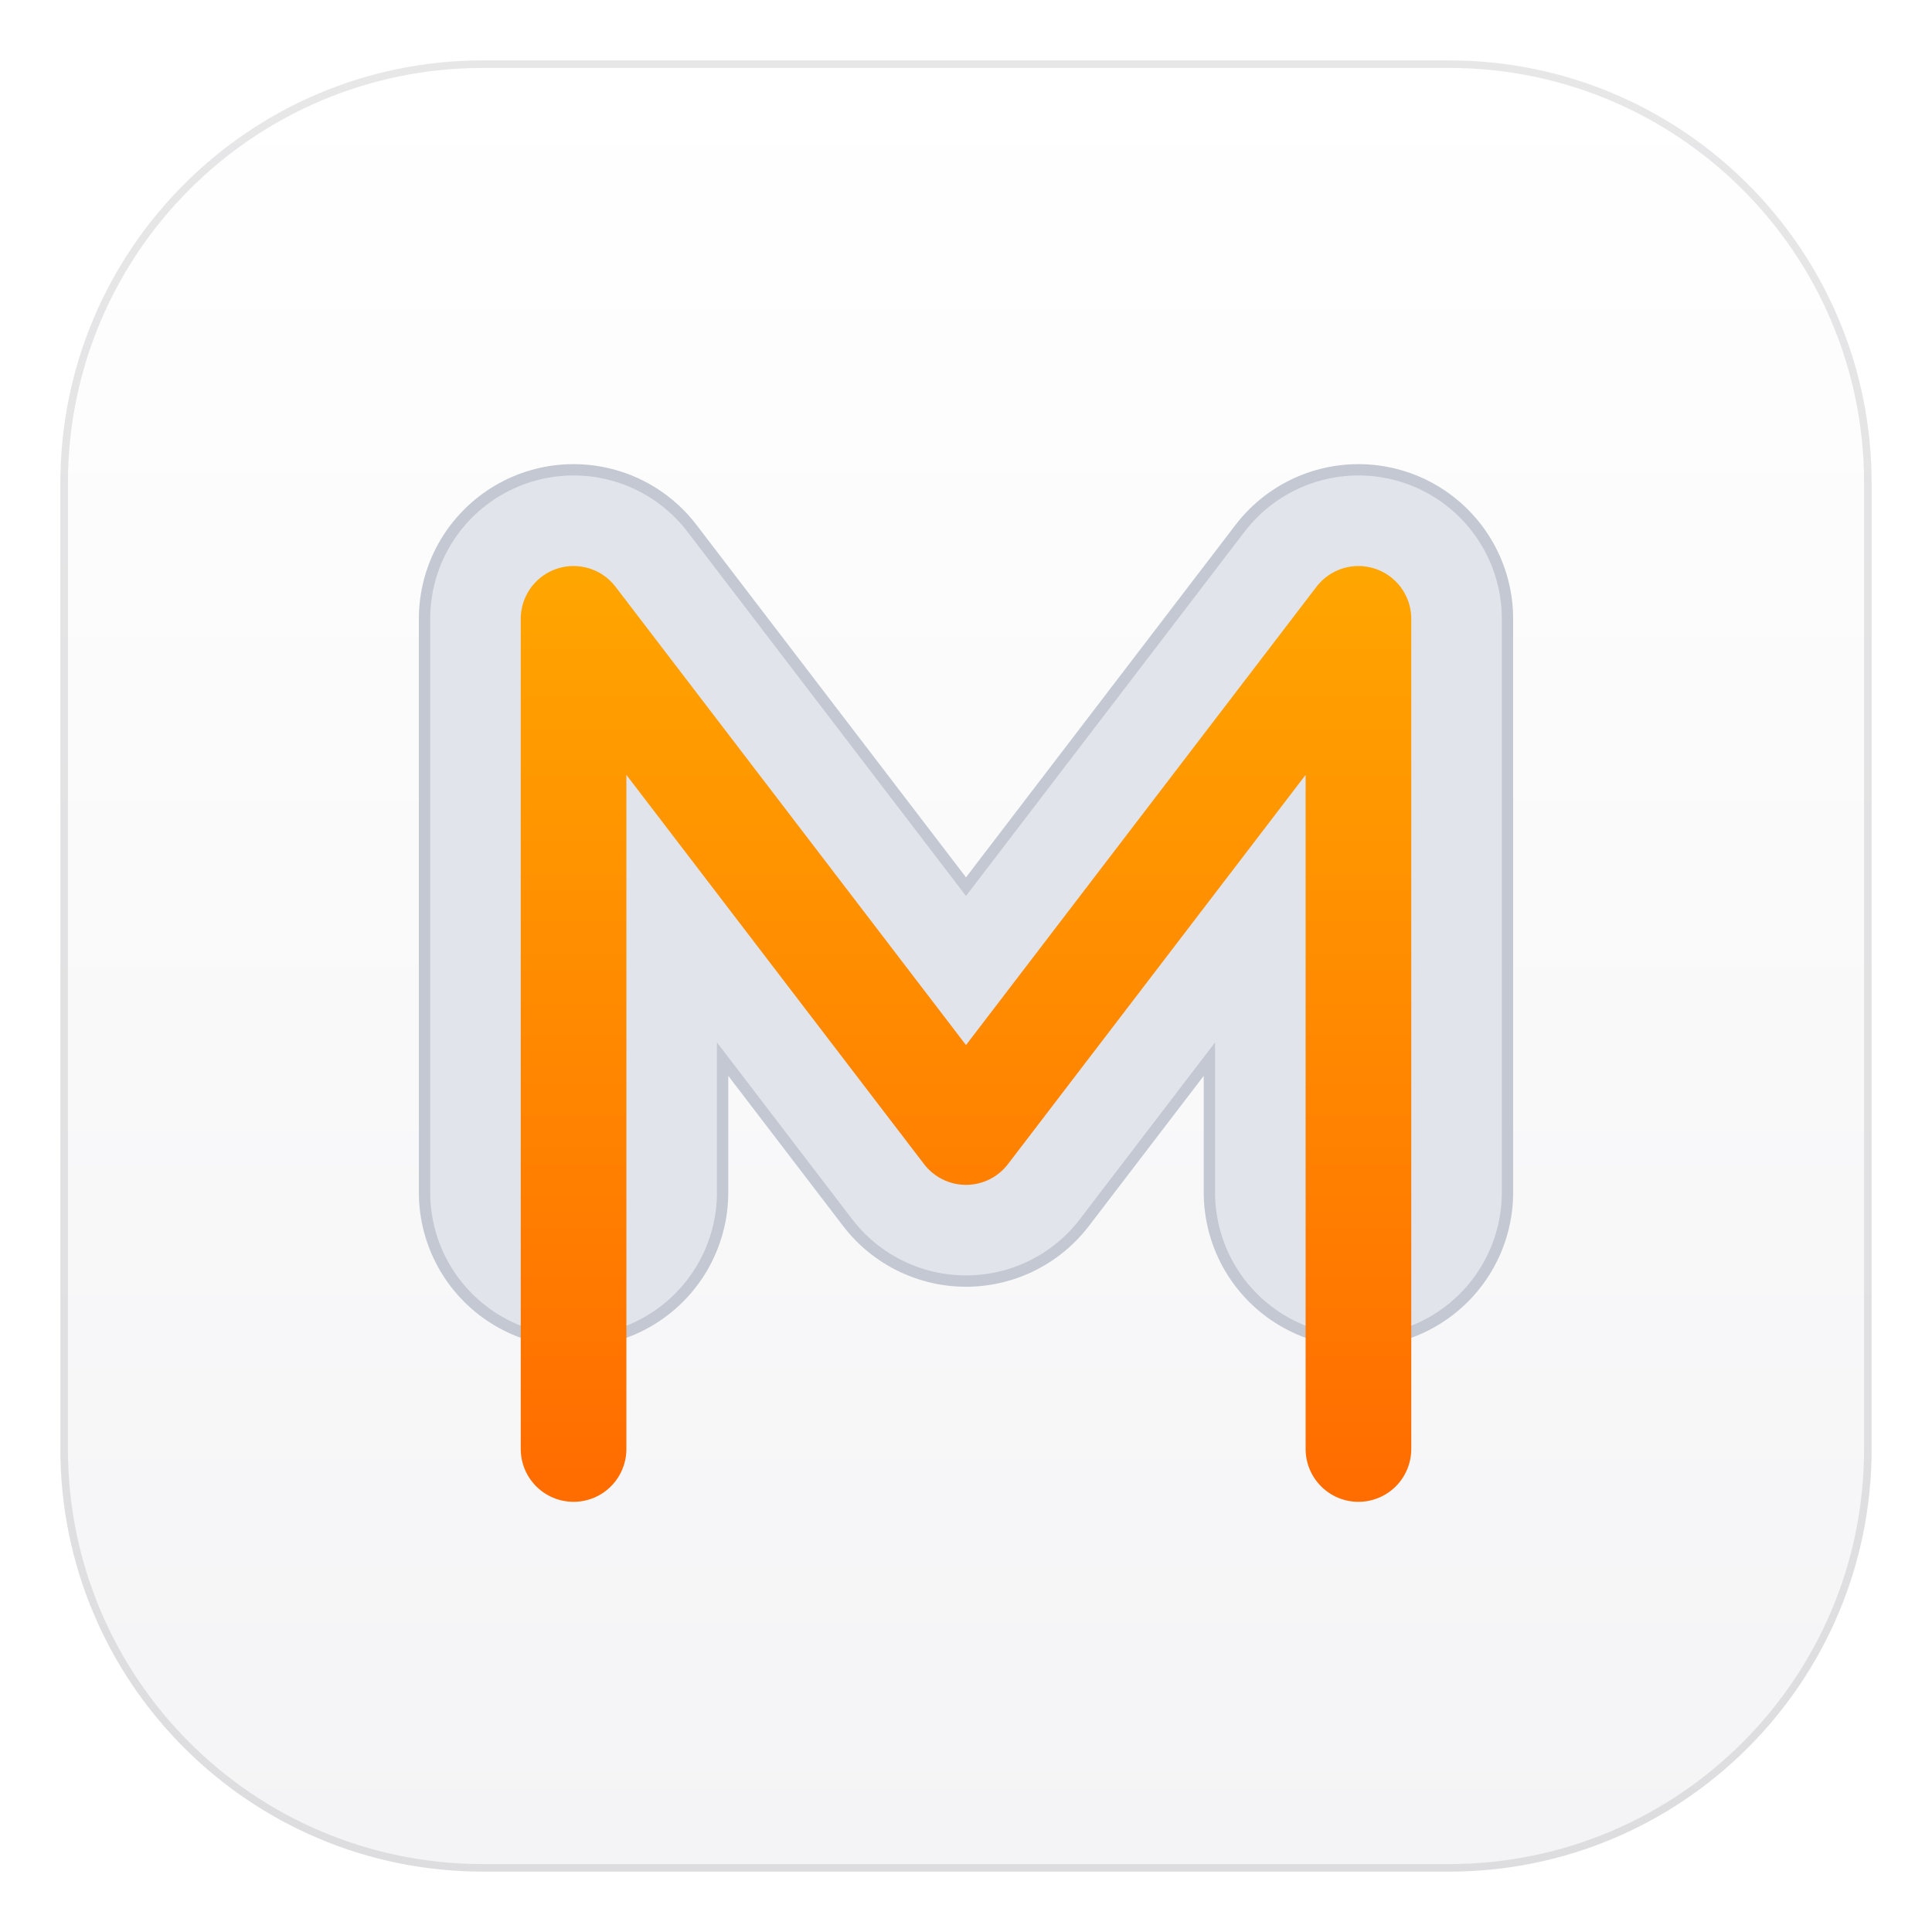
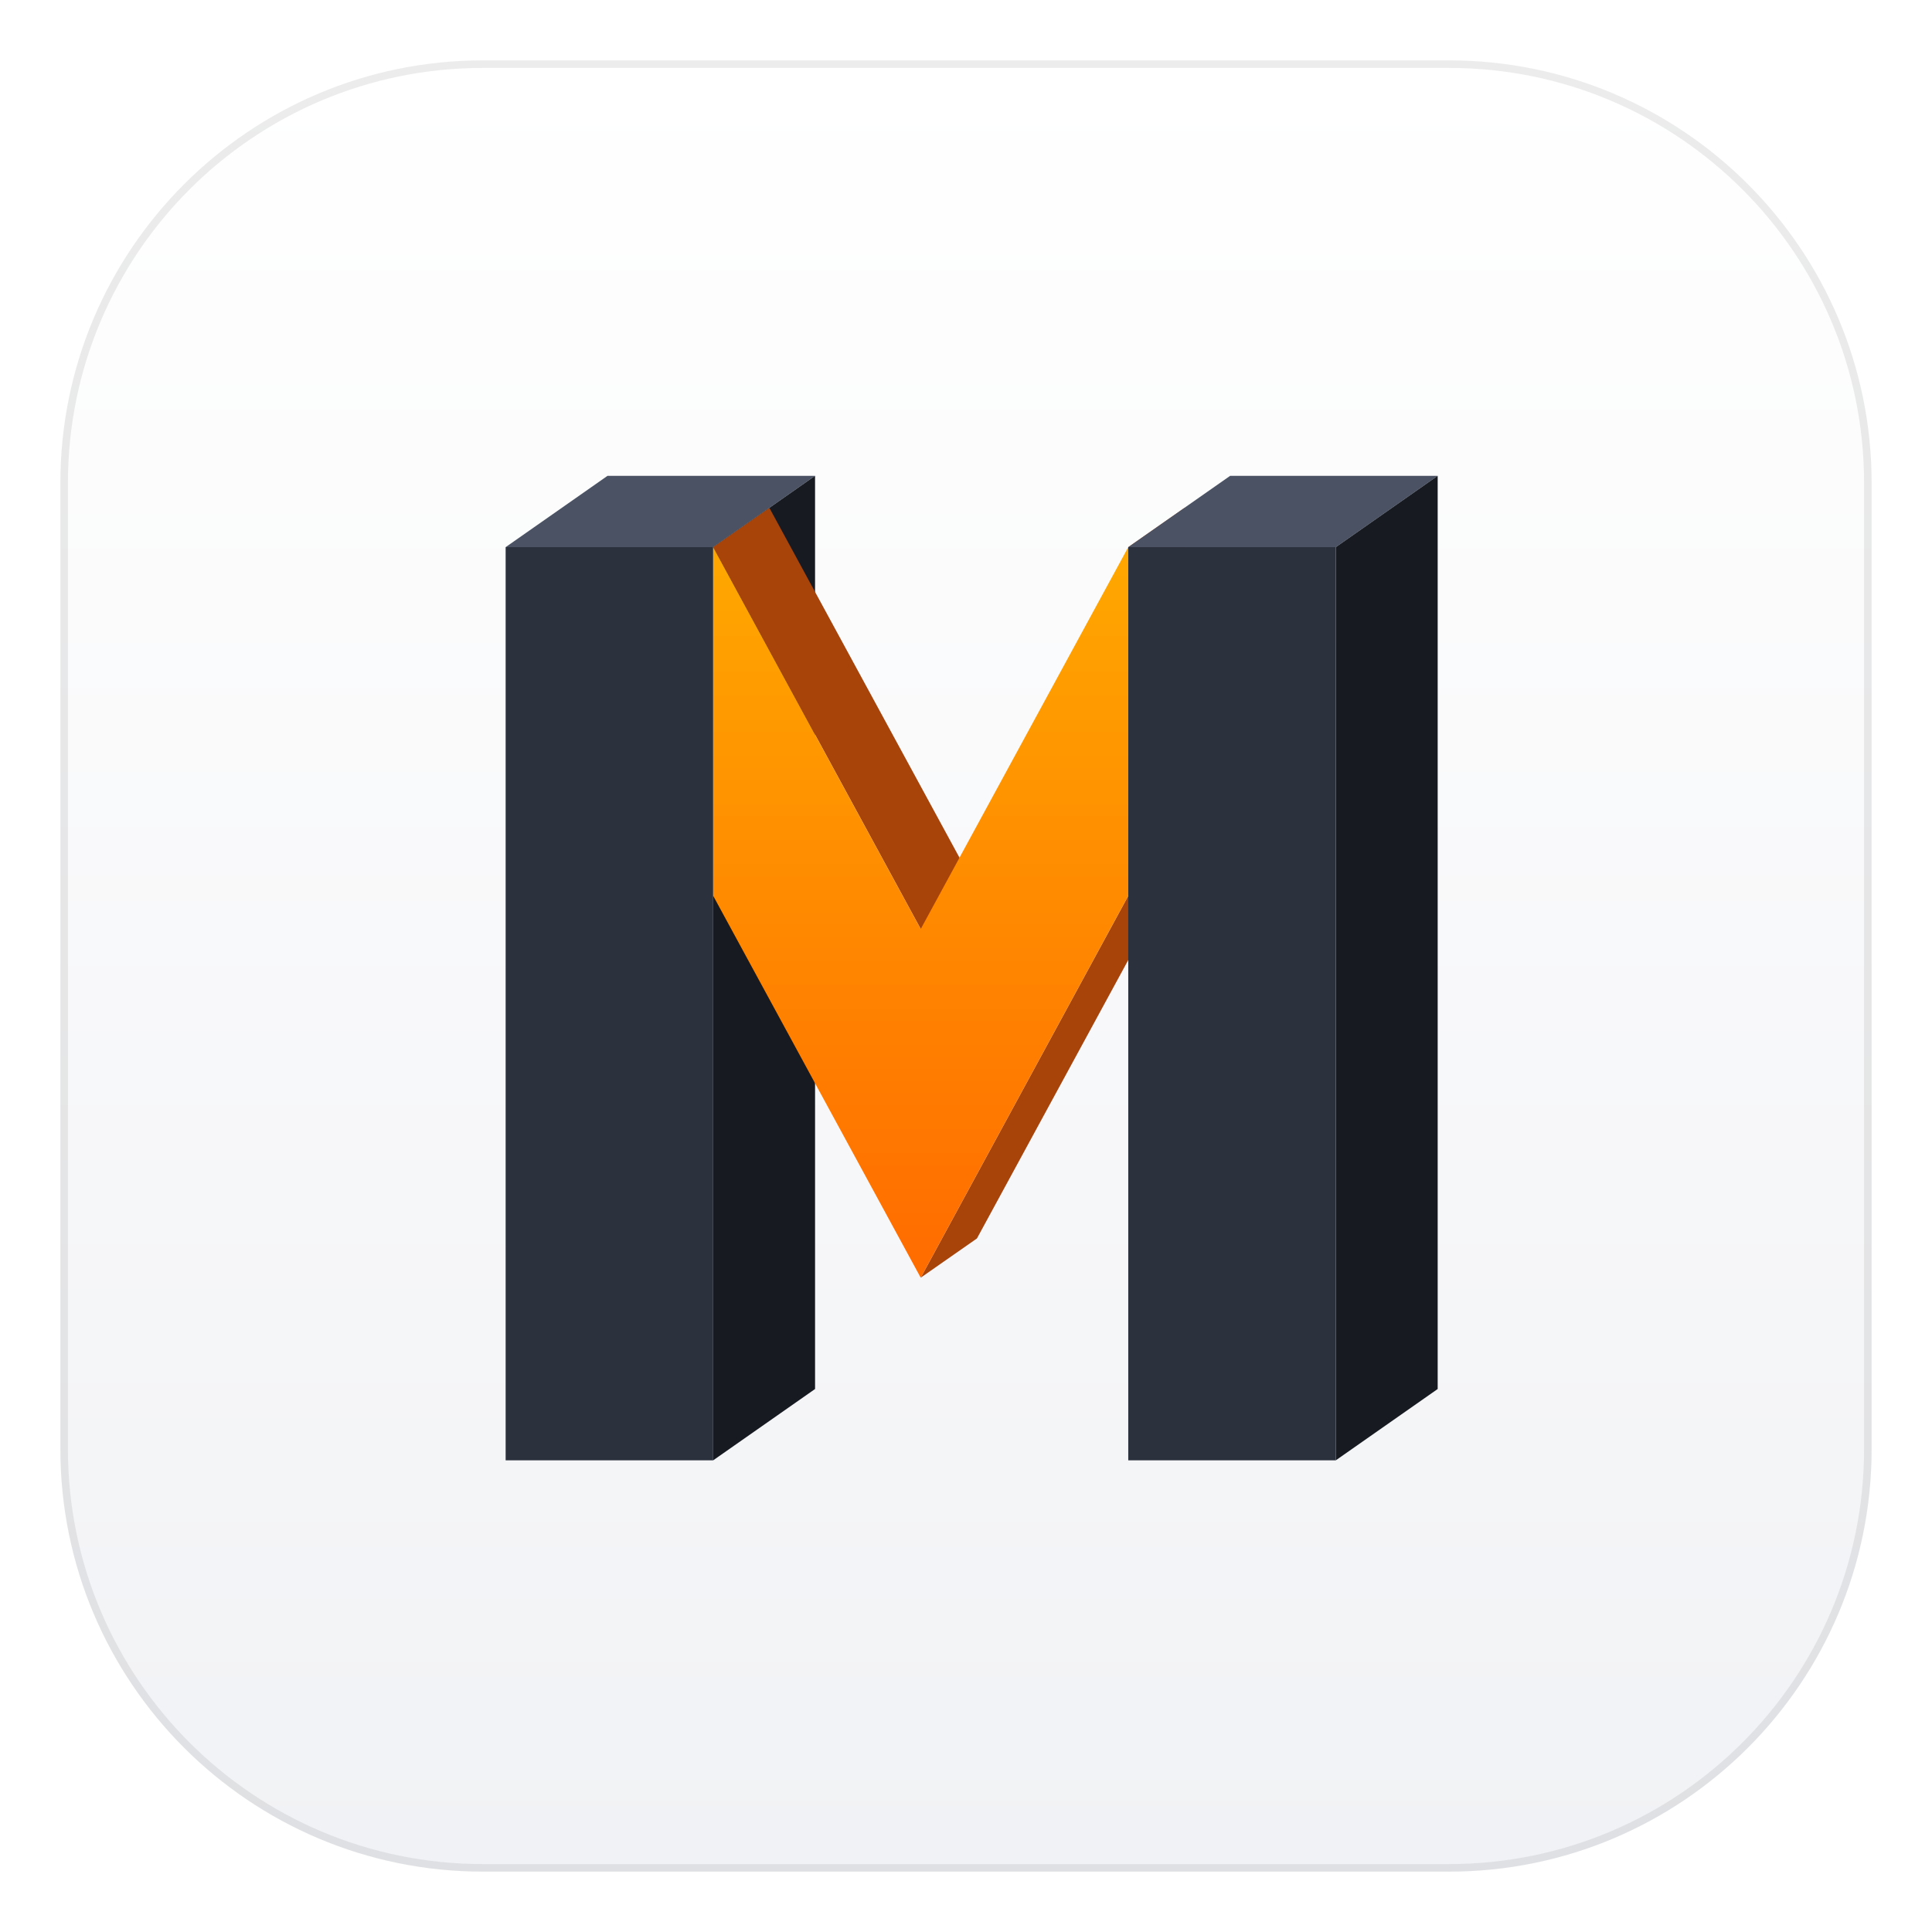
<svg xmlns="http://www.w3.org/2000/svg" viewBox="0 0 512 512" width="512" height="512">
  <defs>
    <linearGradient id="fondo" x1="0" y1="0" x2="0" y2="1">
      <stop offset="0" stop-color="#FFFFFF" />
-       <stop offset="1" stop-color="#F4F4F6" />
+       <stop offset="1" stop-color="#F1F2F5" />
    </linearGradient>
-     <linearGradient id="traza" x1="0" y1="140" x2="0" y2="400" gradientUnits="userSpaceOnUse">
+     <linearGradient id="puente" x1="0" y1="0" x2="0" y2="1">
      <stop offset="0" stop-color="#FFA800" />
      <stop offset="1" stop-color="#FF6B00" />
    </linearGradient>
  </defs>
  <rect x="16" y="16" width="480" height="480" rx="112" fill="url(#fondo)" />
-   <rect x="17" y="17" width="478" height="478" rx="111" fill="none" stroke="#0F1115" stroke-opacity=".10" stroke-width="2" />
-   <g fill="none" stroke-linecap="round" stroke-linejoin="round">
-     <path d="M152 316V164L256 300 360 164V316" stroke="#C3C8D2" stroke-width="82" />
-     <path d="M152 316V164L256 300 360 164V316" stroke="#E1E4EA" stroke-width="76" />
-     <path d="M152 384V164L256 300 360 164V384" stroke="url(#traza)" stroke-width="28" />
+   <rect x="17" y="17" width="478" height="478" rx="111" fill="none" stroke="#0F1115" stroke-opacity=".08" stroke-width="2" />
+   <g>
+     <polygon points="189,145 134,145 161,126.1 216,126.1" fill="#4A5263" />
+     <polygon points="189,387 189,145 216,126.1 216,368.1" fill="#171A21" />
+     <polygon points="134,387 189,387 189,145 134,145" fill="#2B313D" />
+     <polygon points="299,145 299,237.4 313.9,227 313.9,134.6" fill="#A8430A" />
+     <polygon points="189,145 244,246.2 258.9,235.8 203.9,134.6" fill="#A8430A" />
+     <polygon points="299,237.4 244,338.6 258.9,328.2 313.9,227" fill="#A8430A" />
+     <polygon points="189,145 244,246.2 299,145 299,237.4 244,338.6 189,237.4" fill="url(#puente)" />
+     <polygon points="354,145 299,145 326,126.1 381,126.1" fill="#4A5263" />
+     <polygon points="354,387 354,145 381,126.1 381,368.1" fill="#171A21" />
+     <polygon points="299,387 354,387 354,145 299,145" fill="#2B313D" />
  </g>
</svg>
